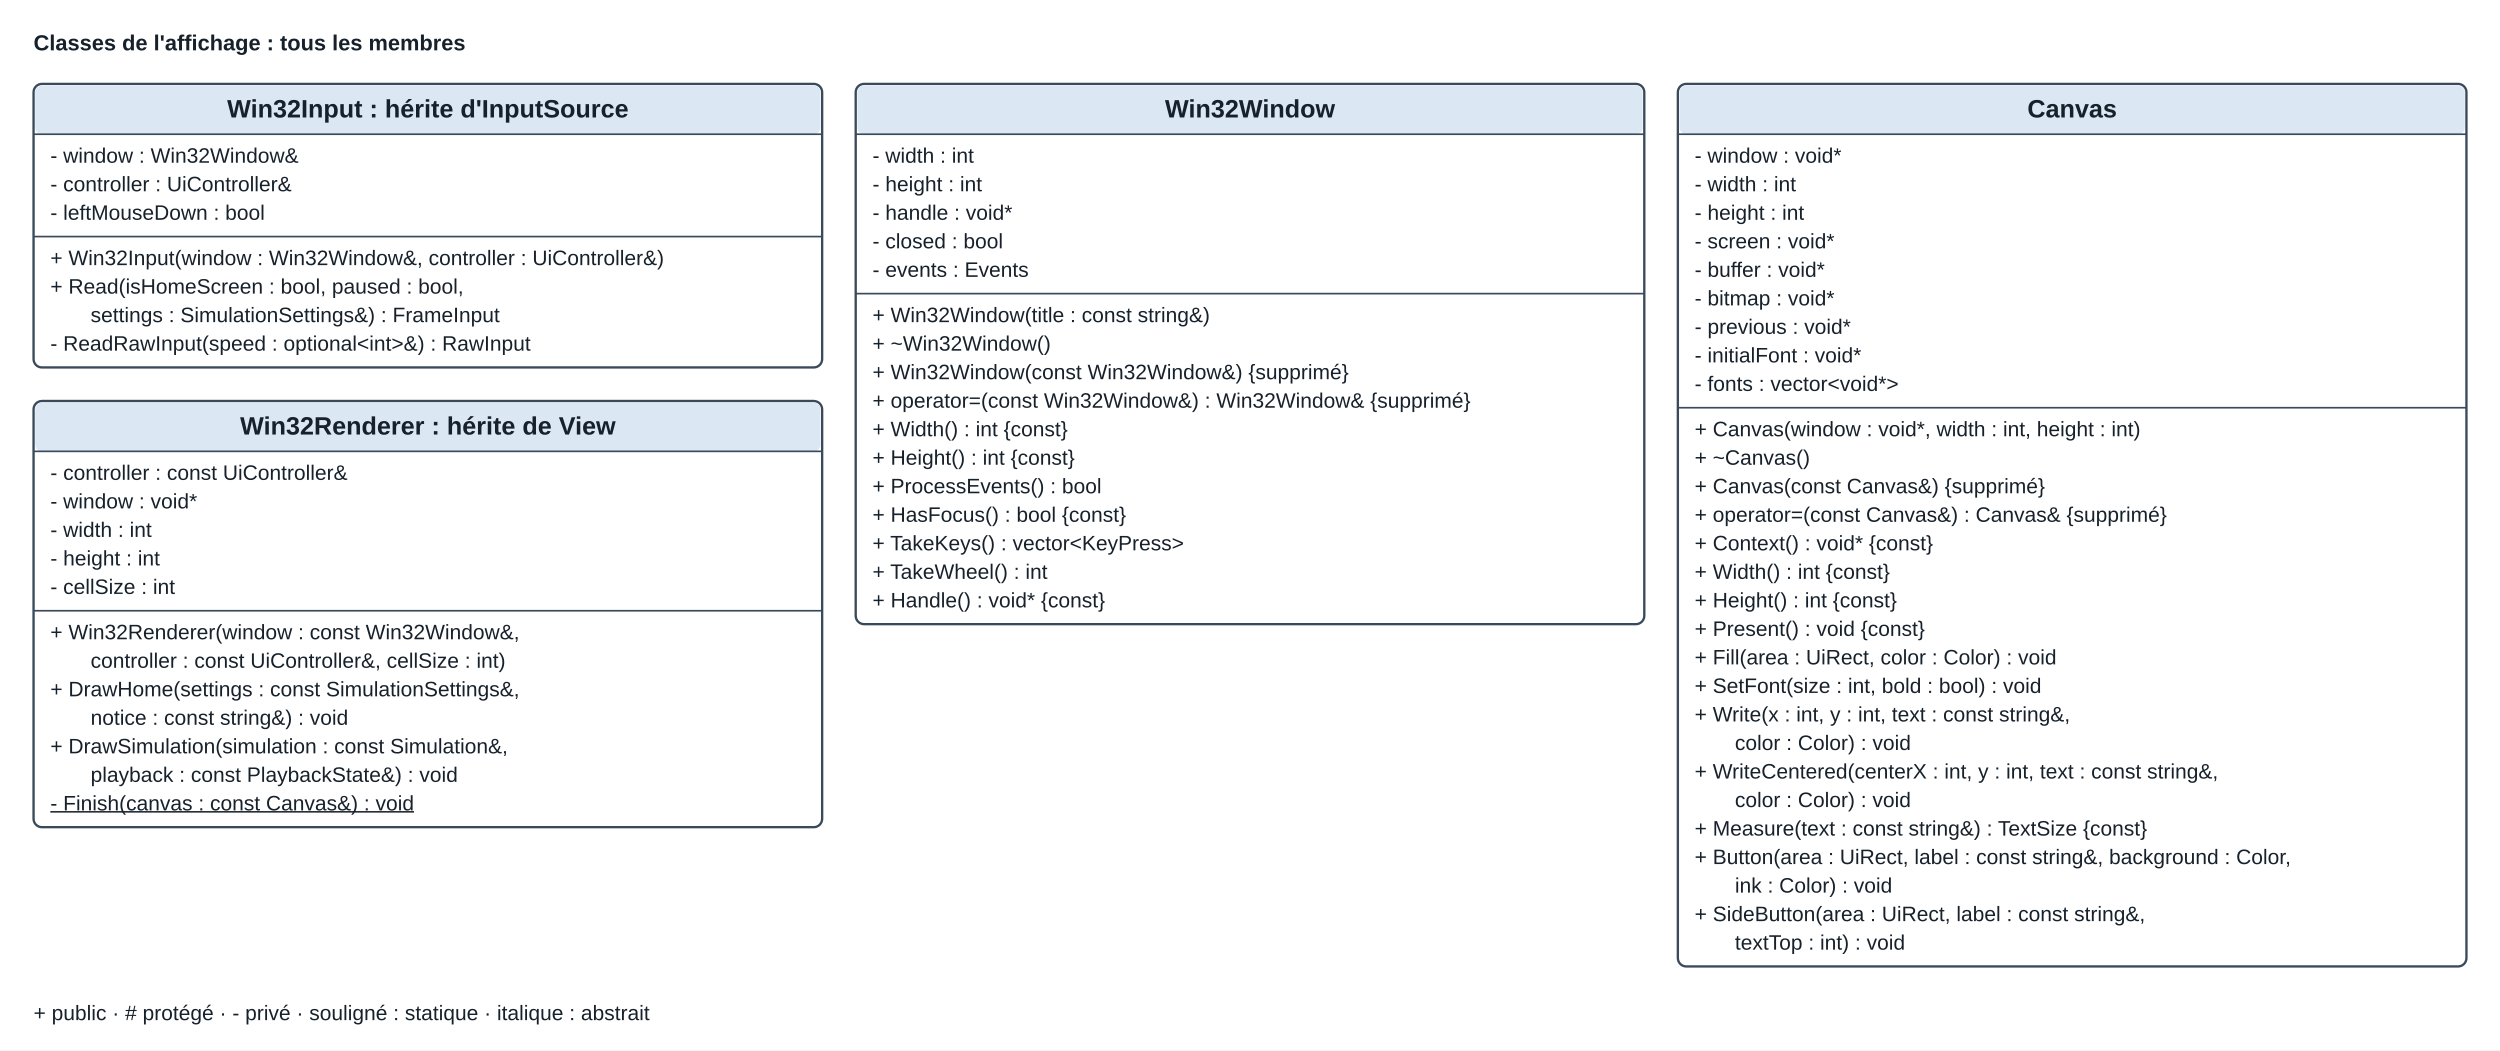
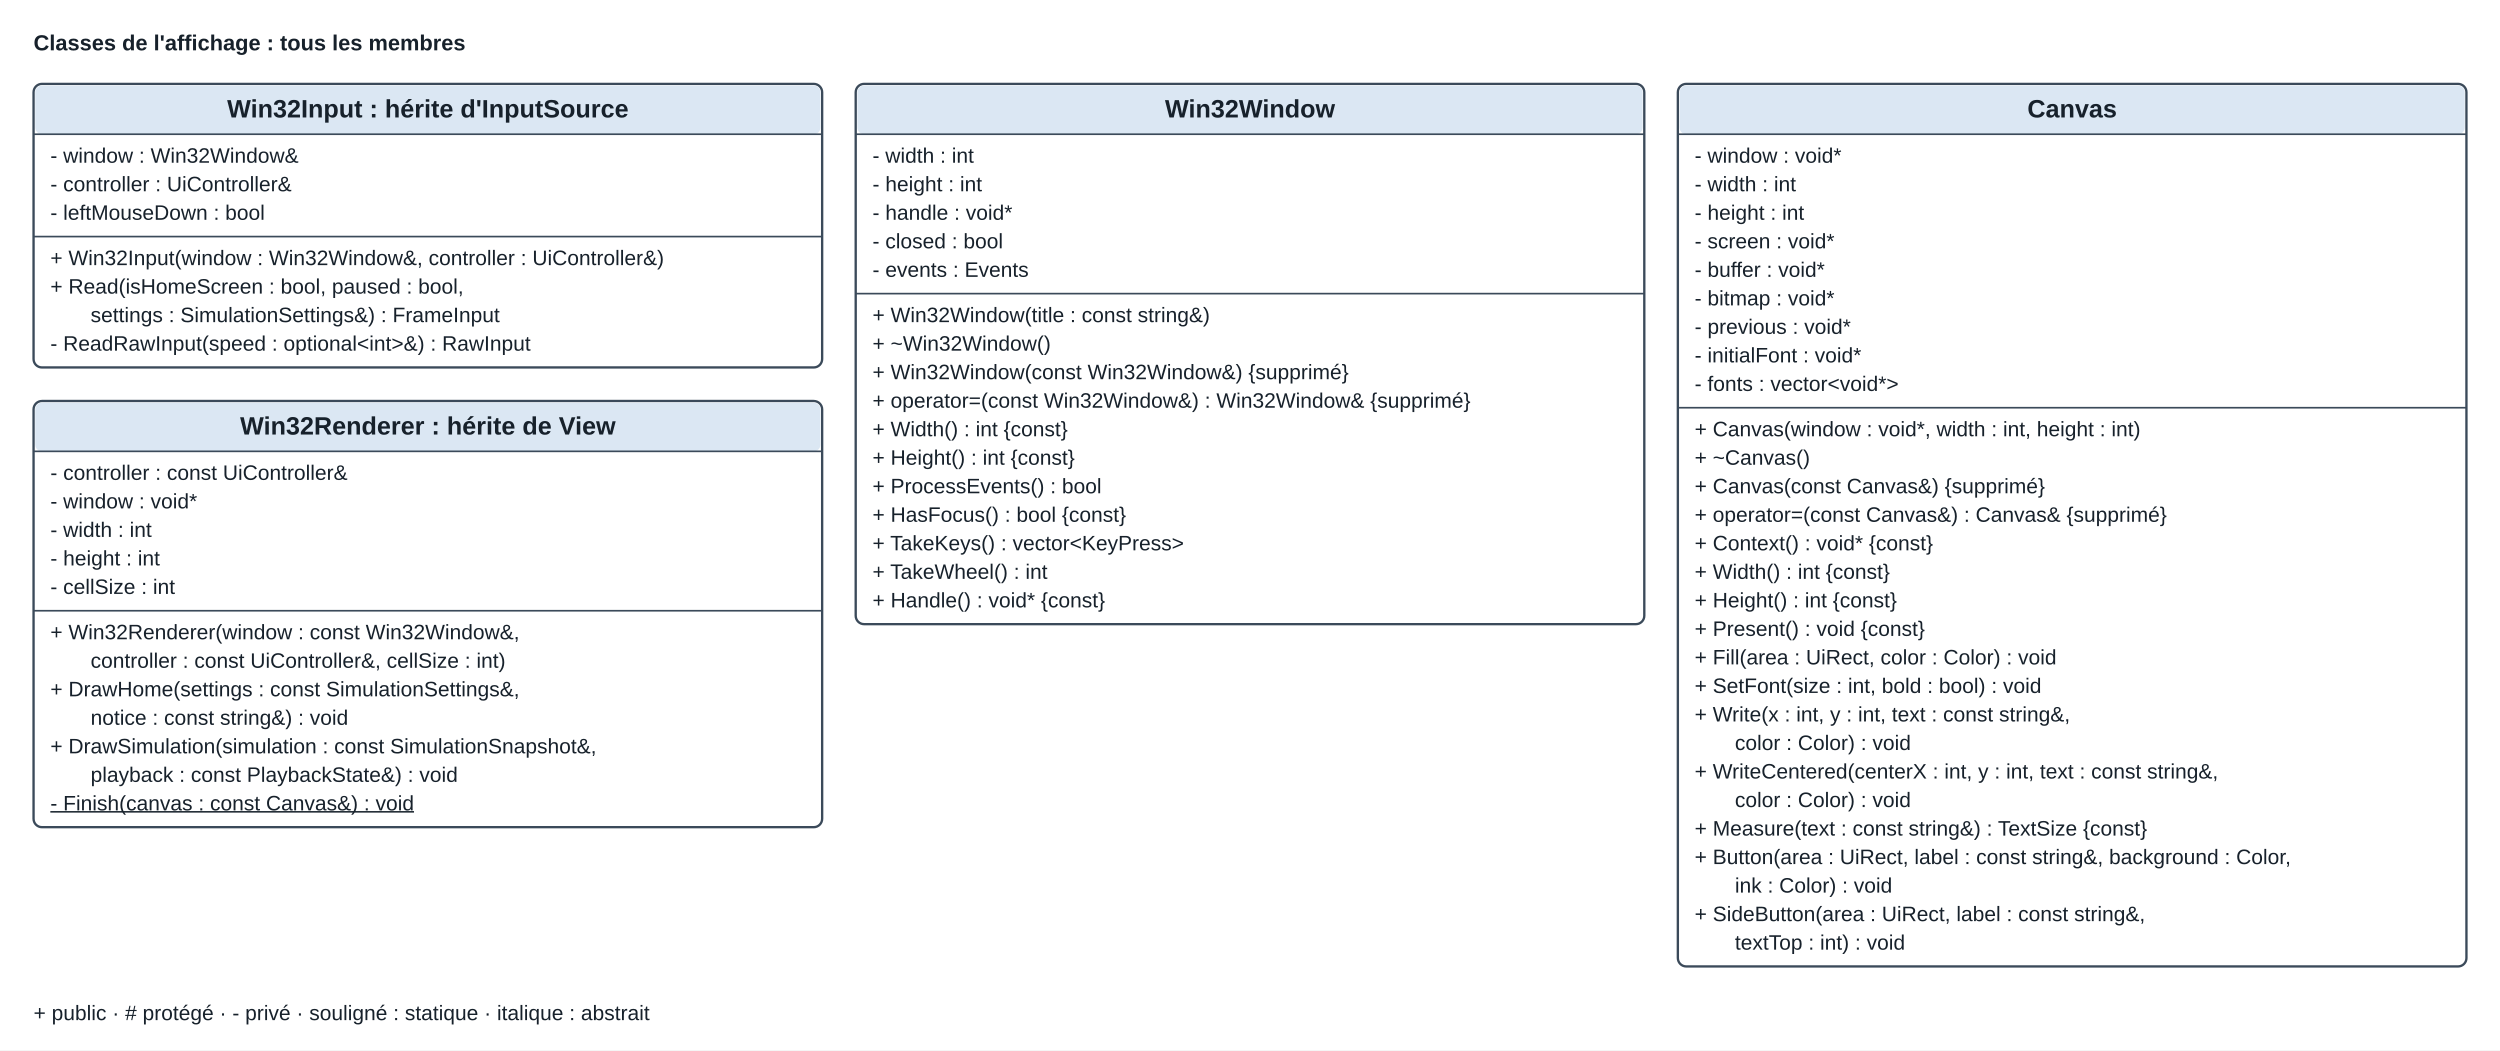
<svg xmlns="http://www.w3.org/2000/svg" viewBox="0 0 1490 626" role="img" aria-label="Classes de l'affichage : tous les membres">
  <style>
 text { font-family: "Segoe UI", Arial, sans-serif; fill: #17212b; }
 .name { font-size: 15px; font-weight: 700; text-anchor: middle; }
 .abstract { font-style: italic; }
 .stereo { font-size: 11px; text-anchor: middle; fill: #4a5968; }
 .member { font-size: 12.5px; }
 .label { font-size: 12px; font-style: italic; fill: #3b4a5a; }
 .band { font-size: 14px; font-weight: 700; }
 .legend { font-size: 12.5px; }
 .legendtitle { font-size: 13px; font-weight: 700; }
</style>
  <defs>
    <marker id="triangle" viewBox="0 0 14 14" refX="13" refY="7" markerWidth="14" markerHeight="14" markerUnits="userSpaceOnUse" orient="auto">
      <path d="M1 1 L13 7 L1 13 Z" fill="#ffffff" stroke="#3b4a5a" stroke-width="1.4" />
    </marker>
    <marker id="diamond" viewBox="0 0 18 12" refX="1" refY="6" markerWidth="18" markerHeight="12" markerUnits="userSpaceOnUse" orient="auto">
      <path d="M1 6 L9 1 L17 6 L9 11 Z" fill="#3b4a5a" />
    </marker>
    <marker id="arrow" viewBox="0 0 12 12" refX="11" refY="6" markerWidth="12" markerHeight="12" markerUnits="userSpaceOnUse" orient="auto">
      <path d="M1 1 L11 6 L1 11" fill="none" stroke="#3b4a5a" stroke-width="1.6" />
    </marker>
  </defs>
  <rect width="1490" height="626" fill="#ffffff" />
  <g class="box" data-width="470">
    <rect x="20" y="50" width="470" height="169" rx="5" fill="#ffffff" stroke="#3b4a5a" stroke-width="1.4" />
    <rect x="21" y="51" width="468" height="29" rx="4" fill="#dbe7f3" />
    <text x="255.0" y="70" class="name">Win32Input  : hérite d'InputSource</text>
    <line x1="20" y1="80" x2="490" y2="80" stroke="#3b4a5a" />
    <text x="30" y="97" class="member">- window : Win32Window&amp;</text>
    <text x="30" y="114" class="member">- controller : UiController&amp;</text>
    <text x="30" y="131" class="member">- leftMouseDown : bool</text>
    <line x1="20" y1="141" x2="490" y2="141" stroke="#3b4a5a" />
    <text x="30" y="158" class="member">+ Win32Input(window : Win32Window&amp;, controller : UiController&amp;)</text>
    <text x="30" y="175" class="member">+ Read(isHomeScreen : bool, paused : bool,</text>
    <text x="54" y="192" class="member">settings : SimulationSettings&amp;) : FrameInput</text>
    <text x="30" y="209" class="member">- ReadRawInput(speed : optional&lt;int&gt;&amp;) : RawInput</text>
  </g>
  <g class="box" data-width="470">
    <rect x="510" y="50" width="470" height="322" rx="5" fill="#ffffff" stroke="#3b4a5a" stroke-width="1.4" />
    <rect x="511" y="51" width="468" height="29" rx="4" fill="#dbe7f3" />
    <text x="745.0" y="70" class="name">Win32Window</text>
    <line x1="510" y1="80" x2="980" y2="80" stroke="#3b4a5a" />
    <text x="520" y="97" class="member">- width : int</text>
    <text x="520" y="114" class="member">- height : int</text>
    <text x="520" y="131" class="member">- handle : void*</text>
    <text x="520" y="148" class="member">- closed : bool</text>
    <text x="520" y="165" class="member">- events : Events</text>
    <line x1="510" y1="175" x2="980" y2="175" stroke="#3b4a5a" />
    <text x="520" y="192" class="member">+ Win32Window(title : const string&amp;)</text>
    <text x="520" y="209" class="member">+ ~Win32Window()</text>
    <text x="520" y="226" class="member">+ Win32Window(const Win32Window&amp;) {supprimé}</text>
    <text x="520" y="243" class="member">+ operator=(const Win32Window&amp;) : Win32Window&amp; {supprimé}</text>
    <text x="520" y="260" class="member">+ Width() : int {const}</text>
    <text x="520" y="277" class="member">+ Height() : int {const}</text>
    <text x="520" y="294" class="member">+ ProcessEvents() : bool</text>
    <text x="520" y="311" class="member">+ HasFocus() : bool {const}</text>
    <text x="520" y="328" class="member">+ TakeKeys() : vector&lt;KeyPress&gt;</text>
    <text x="520" y="345" class="member">+ TakeWheel() : int</text>
    <text x="520" y="362" class="member">+ Handle() : void* {const}</text>
  </g>
  <g class="box" data-width="470">
    <rect x="1000" y="50" width="470" height="526" rx="5" fill="#ffffff" stroke="#3b4a5a" stroke-width="1.4" />
    <rect x="1001" y="51" width="468" height="29" rx="4" fill="#dbe7f3" />
    <text x="1235.0" y="70" class="name">Canvas</text>
    <line x1="1000" y1="80" x2="1470" y2="80" stroke="#3b4a5a" />
    <text x="1010" y="97" class="member">- window : void*</text>
    <text x="1010" y="114" class="member">- width : int</text>
    <text x="1010" y="131" class="member">- height : int</text>
    <text x="1010" y="148" class="member">- screen : void*</text>
    <text x="1010" y="165" class="member">- buffer : void*</text>
    <text x="1010" y="182" class="member">- bitmap : void*</text>
    <text x="1010" y="199" class="member">- previous : void*</text>
    <text x="1010" y="216" class="member">- initialFont : void*</text>
    <text x="1010" y="233" class="member">- fonts : vector&lt;void*&gt;</text>
    <line x1="1000" y1="243" x2="1470" y2="243" stroke="#3b4a5a" />
    <text x="1010" y="260" class="member">+ Canvas(window : void*, width : int, height : int)</text>
    <text x="1010" y="277" class="member">+ ~Canvas()</text>
    <text x="1010" y="294" class="member">+ Canvas(const Canvas&amp;) {supprimé}</text>
    <text x="1010" y="311" class="member">+ operator=(const Canvas&amp;) : Canvas&amp; {supprimé}</text>
    <text x="1010" y="328" class="member">+ Context() : void* {const}</text>
    <text x="1010" y="345" class="member">+ Width() : int {const}</text>
    <text x="1010" y="362" class="member">+ Height() : int {const}</text>
    <text x="1010" y="379" class="member">+ Present() : void {const}</text>
    <text x="1010" y="396" class="member">+ Fill(area : UiRect, color : Color) : void</text>
    <text x="1010" y="413" class="member">+ SetFont(size : int, bold : bool) : void</text>
    <text x="1010" y="430" class="member">+ Write(x : int, y : int, text : const string&amp;,</text>
    <text x="1034" y="447" class="member">color : Color) : void</text>
    <text x="1010" y="464" class="member">+ WriteCentered(centerX : int, y : int, text : const string&amp;,</text>
    <text x="1034" y="481" class="member">color : Color) : void</text>
    <text x="1010" y="498" class="member">+ Measure(text : const string&amp;) : TextSize {const}</text>
    <text x="1010" y="515" class="member">+ Button(area : UiRect, label : const string&amp;, background : Color,</text>
    <text x="1034" y="532" class="member">ink : Color) : void</text>
    <text x="1010" y="549" class="member">+ SideButton(area : UiRect, label : const string&amp;,</text>
    <text x="1034" y="566" class="member">textTop : int) : void</text>
  </g>
  <g class="box" data-width="470">
    <rect x="20" y="239" width="470" height="254" rx="5" fill="#ffffff" stroke="#3b4a5a" stroke-width="1.4" />
    <rect x="21" y="240" width="468" height="29" rx="4" fill="#dbe7f3" />
    <text x="255.0" y="259" class="name">Win32Renderer  : hérite de View</text>
    <line x1="20" y1="269" x2="490" y2="269" stroke="#3b4a5a" />
    <text x="30" y="286" class="member">- controller : const UiController&amp;</text>
    <text x="30" y="303" class="member">- window : void*</text>
    <text x="30" y="320" class="member">- width : int</text>
    <text x="30" y="337" class="member">- height : int</text>
    <text x="30" y="354" class="member">- cellSize : int</text>
    <line x1="20" y1="364" x2="490" y2="364" stroke="#3b4a5a" />
    <text x="30" y="381" class="member">+ Win32Renderer(window : const Win32Window&amp;,</text>
    <text x="54" y="398" class="member">controller : const UiController&amp;, cellSize : int)</text>
    <text x="30" y="415" class="member">+ DrawHome(settings : const SimulationSettings&amp;,</text>
    <text x="54" y="432" class="member">notice : const string&amp;) : void</text>
-     <text x="30" y="449" class="member">+ DrawSimulation(simulation : const Simulation&amp;,</text>
+     <text x="30" y="449" class="member">+ DrawSimulation(simulation : const SimulationSnapshot&amp;,</text>
    <text x="54" y="466" class="member">playback : const PlaybackState&amp;) : void</text>
    <text x="30" y="483" class="member" text-decoration="underline">- Finish(canvas : const Canvas&amp;) : void</text>
  </g>
  <text x="20" y="30" class="legendtitle">Classes de l'affichage : tous les membres</text>
  <text x="20" y="608" class="legend">+ public  ·  # protégé  ·  - privé  ·  souligné : statique  ·  italique : abstrait</text>
</svg>
